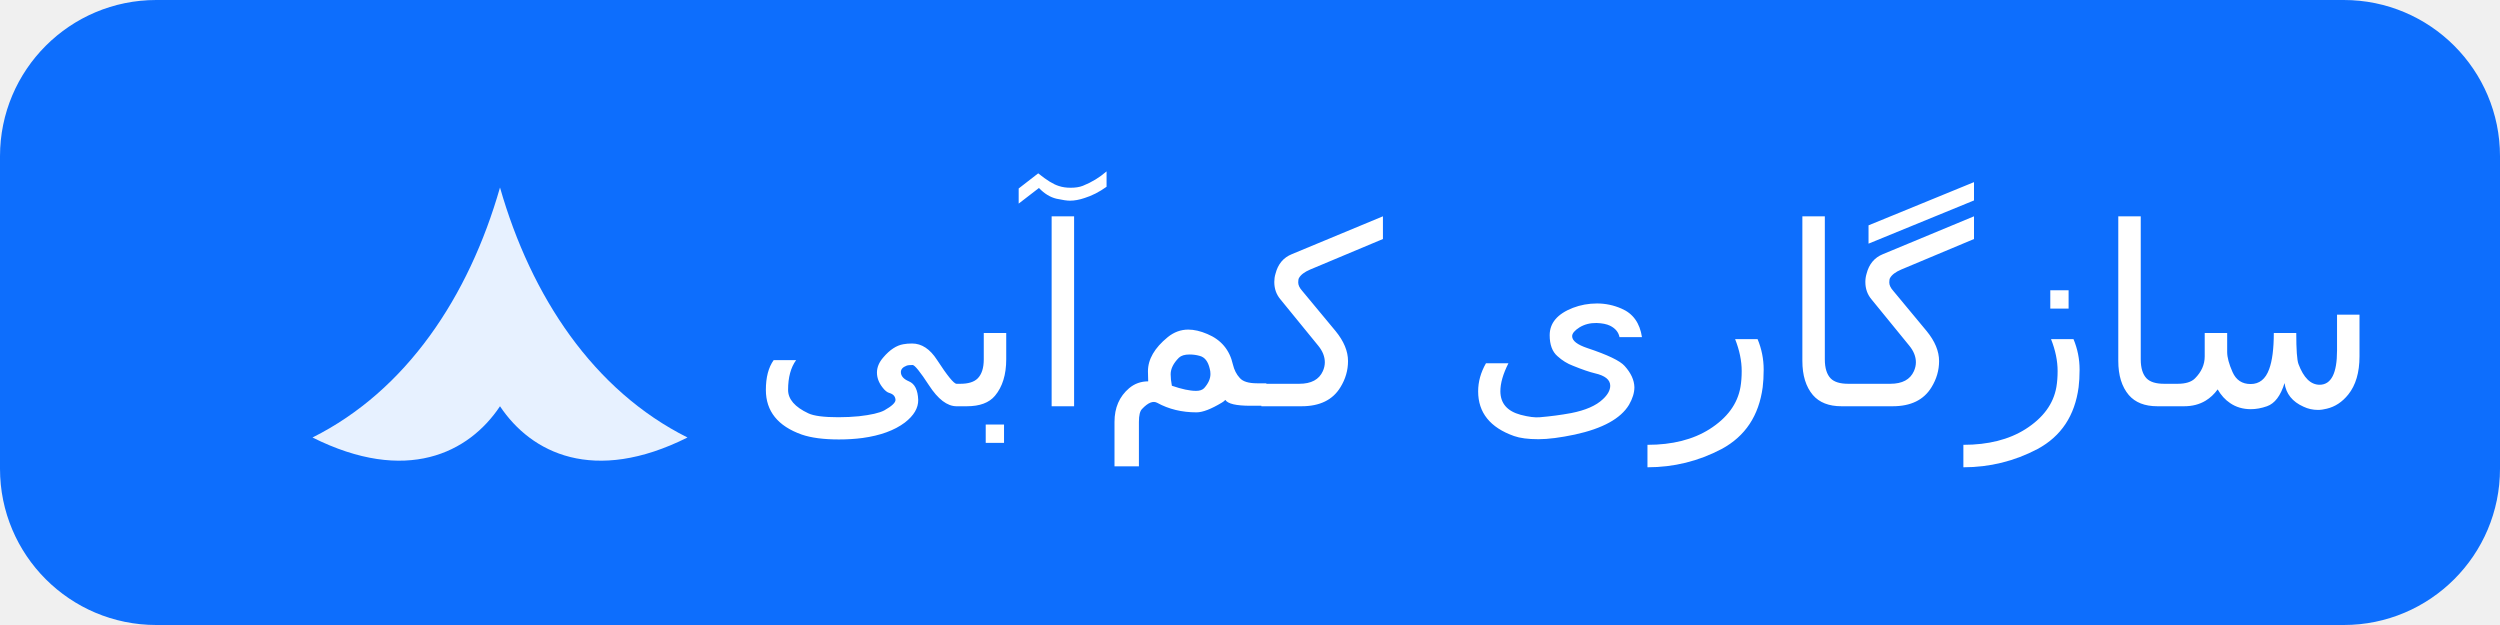
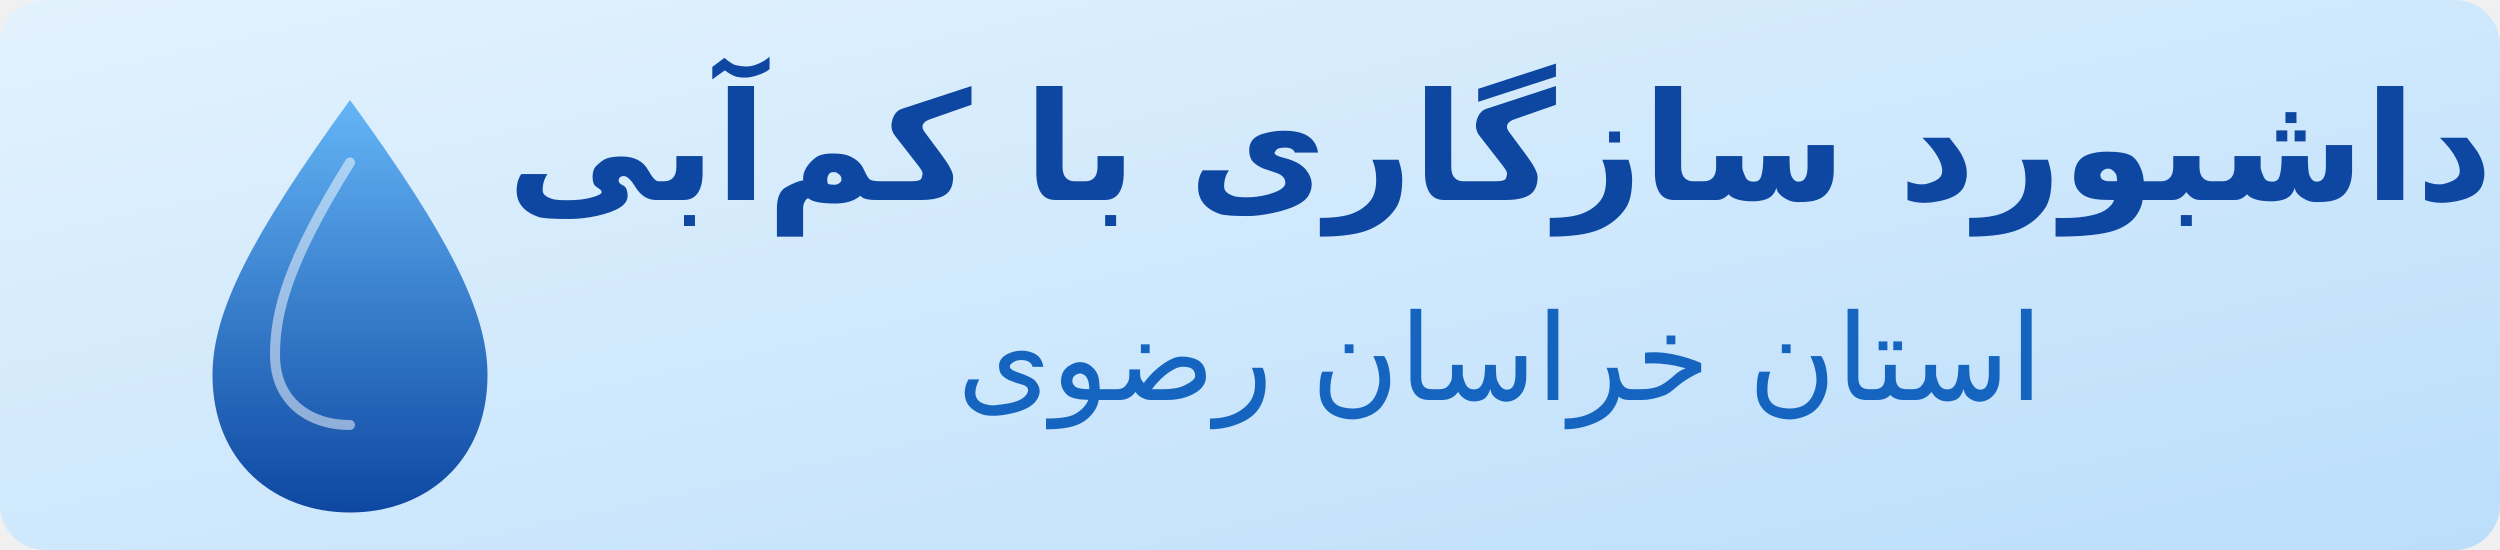
- <svg xmlns="http://www.w3.org/2000/svg" width="160" height="40" viewBox="0 0 160 40">
-   <rect x="0" y="0" width="160" height="40" rx="10" fill="#0d6efd" />
-   <path d="M20 28c6-3 10-9 12-16 2 7 6 13 12 16-6 3-10 1-12-2-2 3-6 5-12 2Z" fill="#fff" opacity="0.9" />
-   <text x="48" y="26" font-family="Tahoma, Arial" font-size="16" fill="#fff">سازگاری کم‌آبی</text>
+ <svg xmlns="http://www.w3.org/2000/svg" width="1000" height="220" viewBox="0 0 1000 220">
+   <defs>
+     <linearGradient id="bgGrad" x1="0" y1="0" x2="1" y2="1">
+       <stop offset="0%" stop-color="#e3f2fd" />
+       <stop offset="100%" stop-color="#bbdefb" />
+     </linearGradient>
+     <linearGradient id="dropGrad" x1="0" y1="0" x2="0" y2="1">
+       <stop offset="0%" stop-color="#64b5f6" />
+       <stop offset="100%" stop-color="#0d47a1" />
+     </linearGradient>
+   </defs>
+   <rect x="0" y="0" width="1000" height="220" rx="18" ry="18" fill="url(#bgGrad)" />
+   <path d="     M140 40     C100 95 85 125 85 150     C85 185 110 205 140 205     C170 205 195 185 195 150     C195 125 180 95 140 40     Z" fill="url(#dropGrad)" />
+   <path d="     M140 65     C115 105 110 125 110 142     C110 160 123 170 140 170     " fill="none" stroke="rgba(255,255,255,0.5)" stroke-width="4" stroke-linecap="round" />
+   <text x="600" y="80" font-family="Vazir, Tahoma, Arial" font-size="60" font-weight="700" fill="#0d47a1" direction="rtl" text-anchor="middle">
+     داشبورد سازگاری با کم‌آبی
+   </text>
+   <text x="600" y="160" font-family="Vazir, Tahoma, Arial" font-size="48" fill="#1565c0" direction="rtl" text-anchor="middle">
+     استان خراسان رضوی
+   </text>
</svg>
